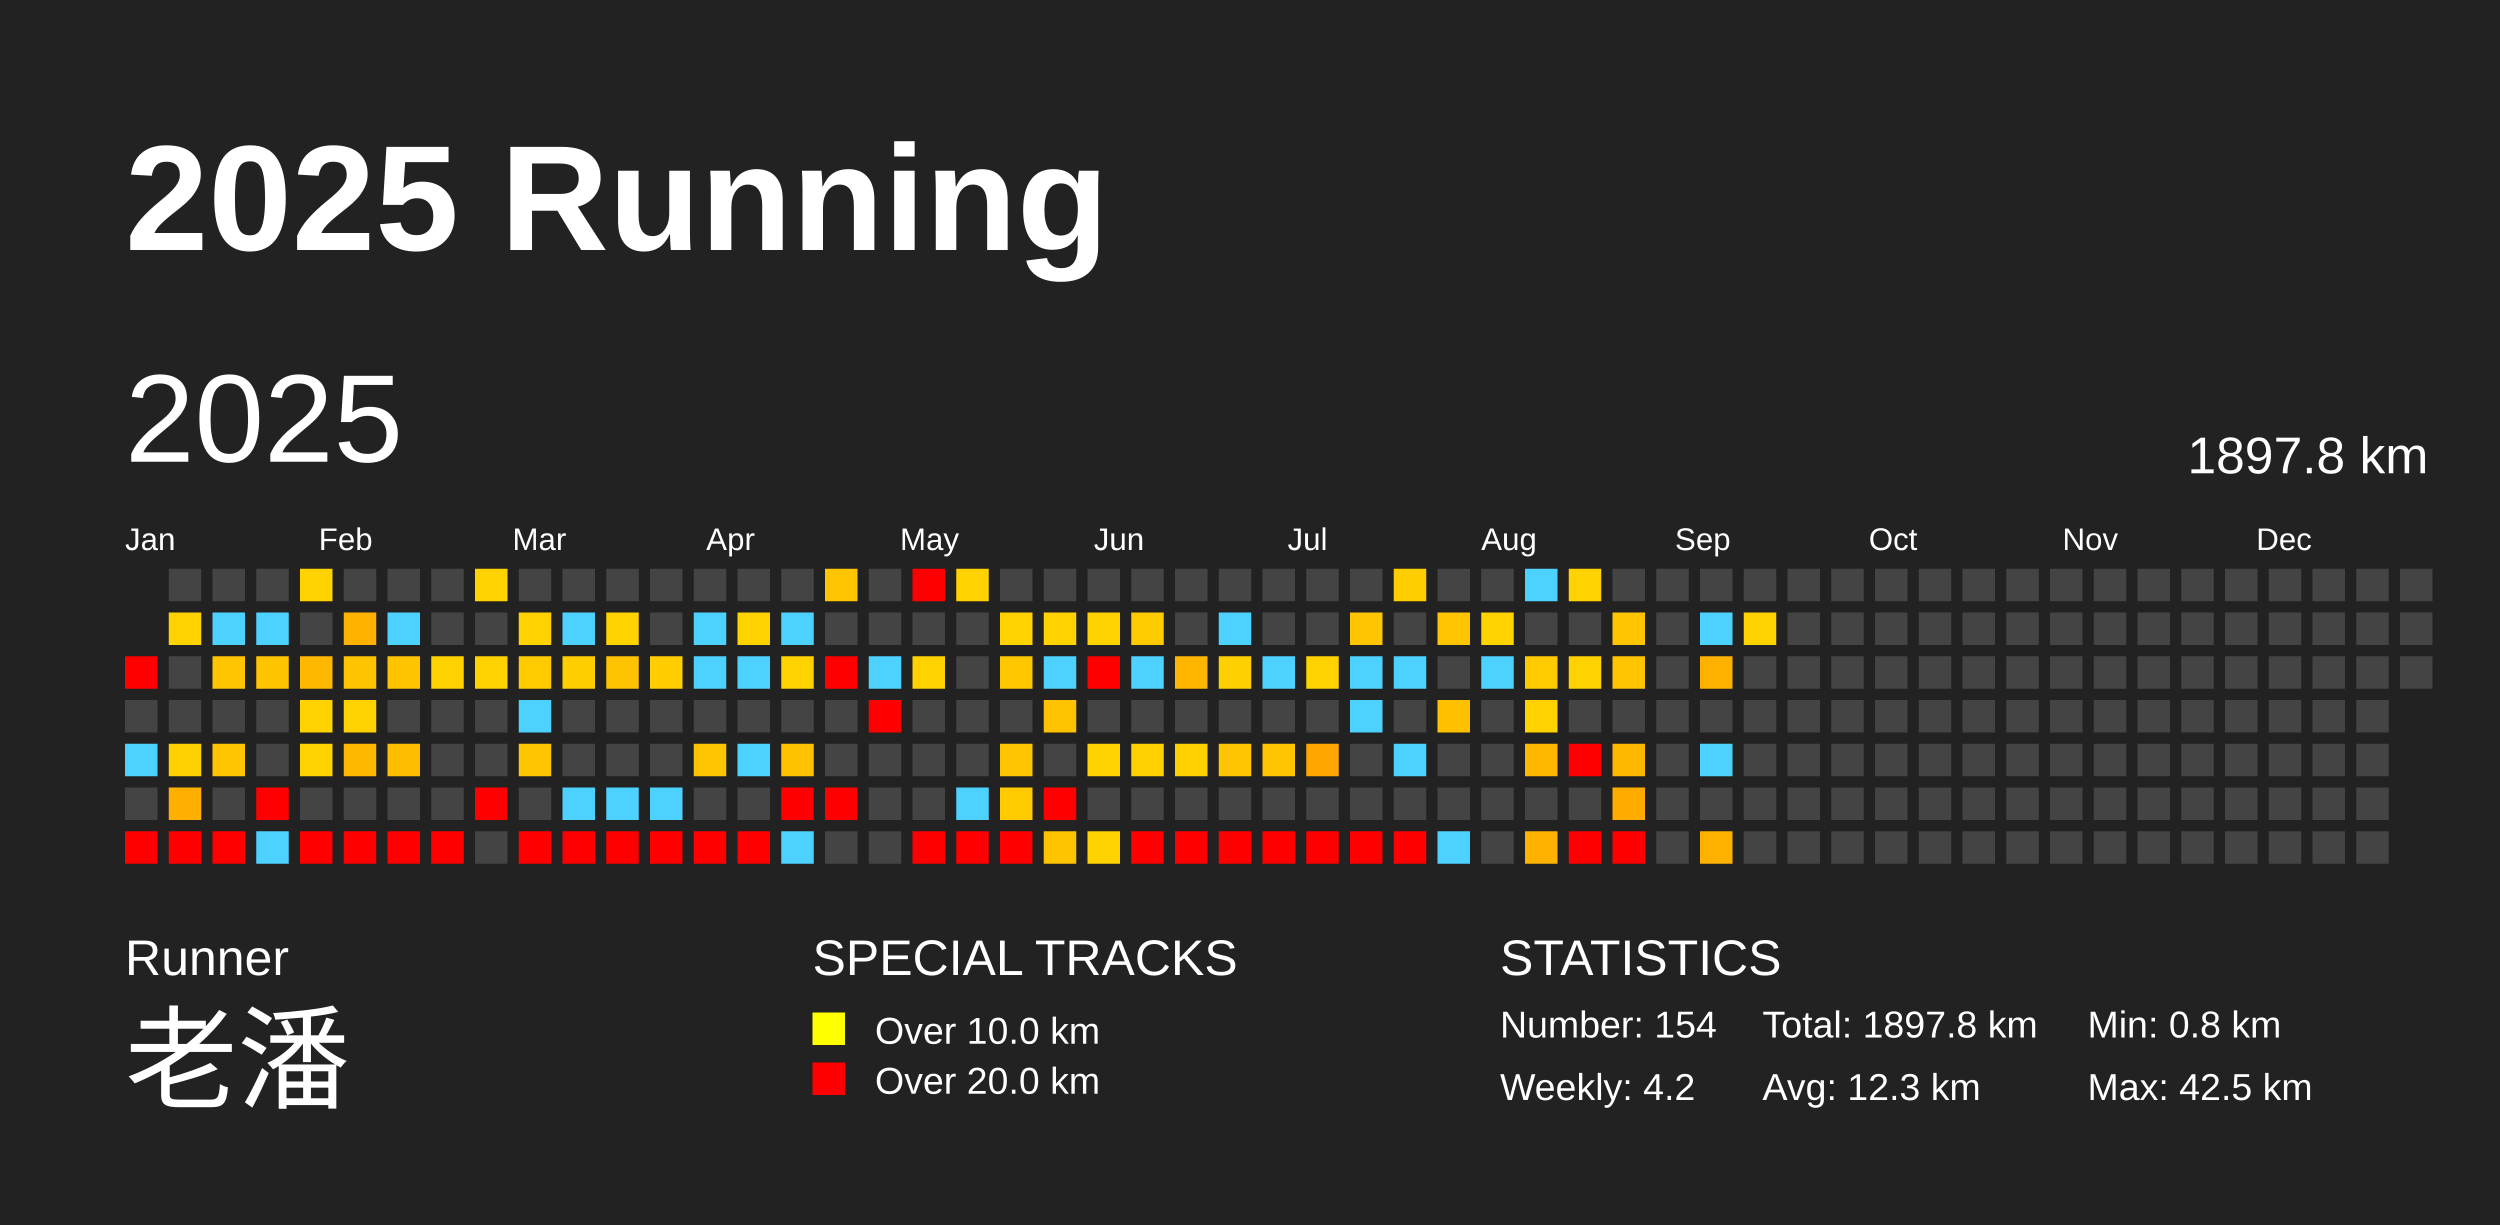
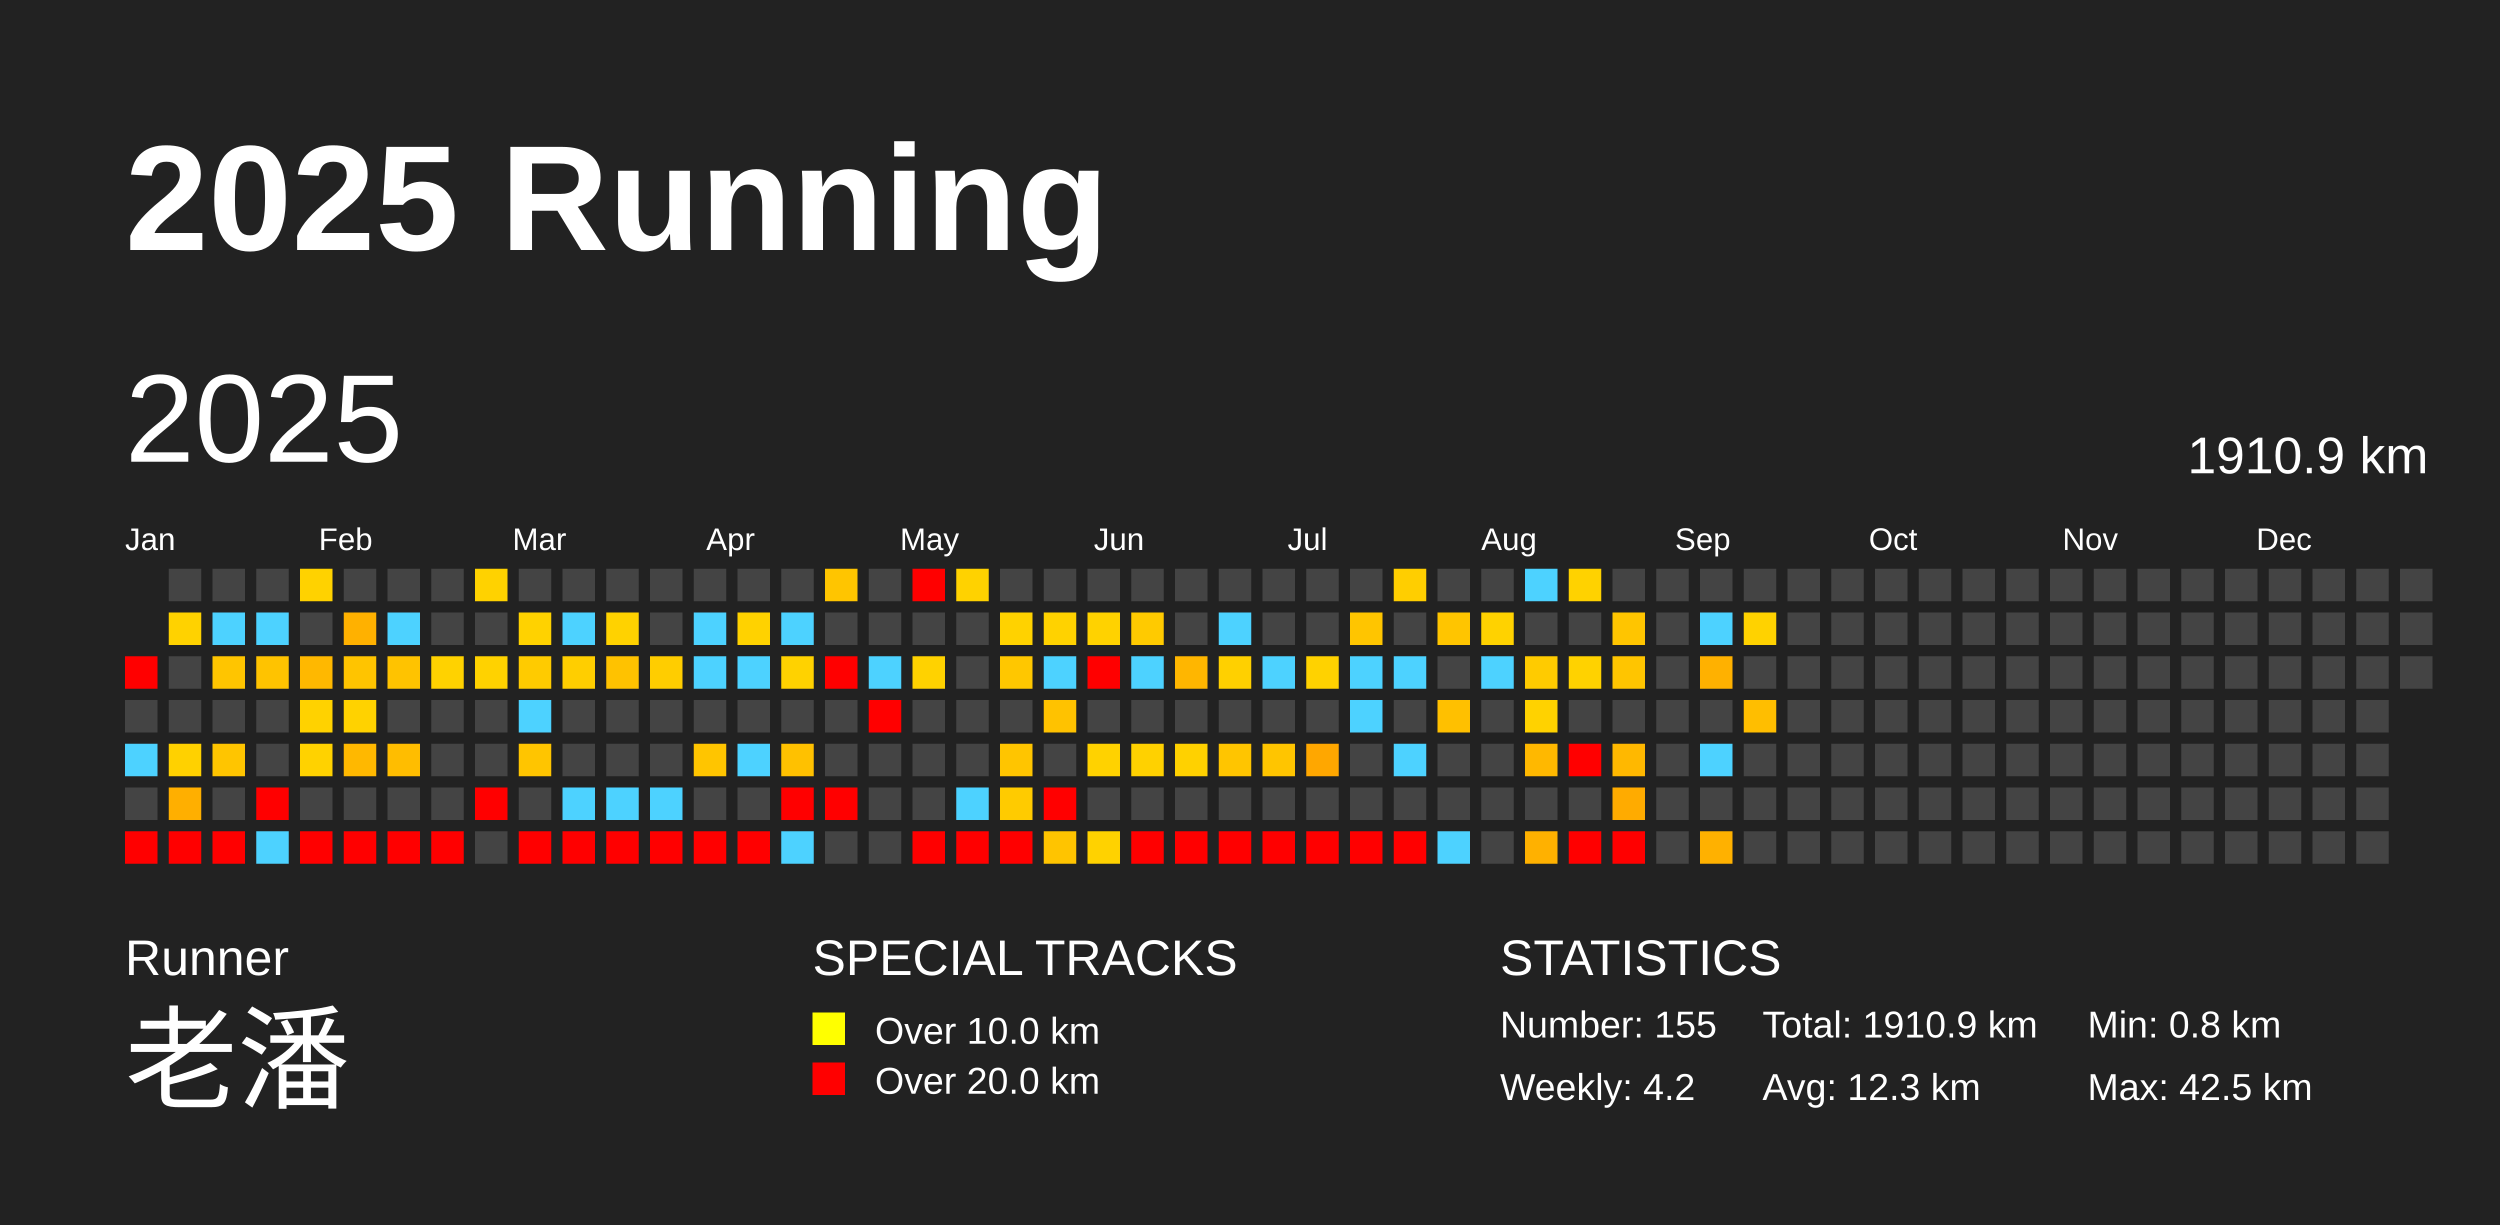
<svg xmlns="http://www.w3.org/2000/svg" baseProfile="full" height="98mm" version="1.1" viewBox="0,0,200,98" width="200mm">
  <defs />
  <rect fill="#222222" height="98" width="200" x="0" y="0" />
  <text fill="#FFFFFF" style="font-size:12px; font-family:Arial; font-weight:bold;" x="10" y="20">2025 Running</text>
  <text fill="#FFFFFF" style="font-size:4px; font-family:Arial" x="10" y="78">Runner</text>
  <text fill="#FFFFFF" style="font-size:9px; font-family:Arial" x="10" y="88">老潘</text>
  <text fill="#FFFFFF" style="font-size:4px; font-family:Arial" x="65" y="78">SPECIAL TRACKS</text>
  <rect fill="yellow" height="2.6" width="2.6" x="65" y="81" />
  <text fill="#FFFFFF" style="font-size:3px; font-family:Arial" x="70" y="83.5">Over 10.0 km</text>
  <rect fill="red" height="2.6" width="2.6" x="65" y="85" />
  <text fill="#FFFFFF" style="font-size:3px; font-family:Arial" x="70" y="87.5">Over 20.0 km</text>
  <text fill="#FFFFFF" style="font-size:4px; font-family:Arial" x="120" y="78">STATISTICS</text>
-   <text fill="#FFFFFF" style="font-size:3px; font-family:Arial" x="120" y="83">Number: 154</text>
+   <text fill="#FFFFFF" style="font-size:3px; font-family:Arial" x="120" y="83">Number: 155</text>
  <text fill="#FFFFFF" style="font-size:3px; font-family:Arial" x="120" y="88">Weekly: 4.2</text>
-   <text fill="#FFFFFF" style="font-size:3px; font-family:Arial" x="141" y="83">Total: 1897.8 km</text>
+   <text fill="#FFFFFF" style="font-size:3px; font-family:Arial" x="141" y="83">Total: 1910.9 km</text>
  <text fill="#FFFFFF" style="font-size:3px; font-family:Arial" x="141" y="88">Avg: 12.3 km</text>
  <text fill="#FFFFFF" style="font-size:3px; font-family:Arial" x="167" y="83">Min: 0.8 km</text>
  <text fill="#FFFFFF" style="font-size:3px; font-family:Arial" x="167" y="88">Max: 42.5 km</text>
  <text dominant-baseline="hanging" fill="#FFFFFF" style="font-size:10.0px; font-family:Arial;" x="10" y="30">2025</text>
-   <text dominant-baseline="hanging" fill="#FFFFFF" style="font-size:4.125px; font-family:Arial;" x="175" y="35">1897.8 km</text>
+   <text dominant-baseline="hanging" fill="#FFFFFF" style="font-size:4.125px; font-family:Arial;" x="175" y="35">1910.9 km</text>
  <text fill="#FFFFFF" style="font-size:2.5px; font-family:Arial" x="10.0" y="44">Jan</text>
  <text fill="#FFFFFF" style="font-size:2.5px; font-family:Arial" x="25.5" y="44">Feb</text>
  <text fill="#FFFFFF" style="font-size:2.5px; font-family:Arial" x="41.0" y="44">Mar</text>
  <text fill="#FFFFFF" style="font-size:2.5px; font-family:Arial" x="56.5" y="44">Apr</text>
  <text fill="#FFFFFF" style="font-size:2.5px; font-family:Arial" x="72.0" y="44">May</text>
  <text fill="#FFFFFF" style="font-size:2.5px; font-family:Arial" x="87.5" y="44">Jun</text>
  <text fill="#FFFFFF" style="font-size:2.5px; font-family:Arial" x="103.0" y="44">Jul</text>
  <text fill="#FFFFFF" style="font-size:2.5px; font-family:Arial" x="118.5" y="44">Aug</text>
  <text fill="#FFFFFF" style="font-size:2.5px; font-family:Arial" x="134.0" y="44">Sep</text>
  <text fill="#FFFFFF" style="font-size:2.5px; font-family:Arial" x="149.5" y="44">Oct</text>
  <text fill="#FFFFFF" style="font-size:2.5px; font-family:Arial" x="165.0" y="44">Nov</text>
  <text fill="#FFFFFF" style="font-size:2.5px; font-family:Arial" x="180.5" y="44">Dec</text>
  <rect fill="red" height="2.6" width="2.6" x="10.0" y="52.5" />
  <rect fill="#444444" height="2.6" width="2.6" x="10.0" y="56.0" />
  <rect fill="#4dd2ff" height="2.6" width="2.6" x="10.0" y="59.5" />
  <rect fill="#444444" height="2.6" width="2.6" x="10.0" y="63.0" />
  <rect fill="red" height="2.6" width="2.6" x="10.0" y="66.5" />
  <rect fill="#444444" height="2.6" width="2.6" x="13.5" y="45.5" />
  <rect fill="#ffd200" height="2.6" width="2.6" x="13.5" y="49.0" />
  <rect fill="#444444" height="2.6" width="2.6" x="13.5" y="52.5" />
  <rect fill="#444444" height="2.6" width="2.6" x="13.5" y="56.0" />
  <rect fill="#ffd100" height="2.6" width="2.6" x="13.5" y="59.5" />
  <rect fill="#ffaf00" height="2.6" width="2.6" x="13.5" y="63.0" />
  <rect fill="red" height="2.6" width="2.6" x="13.5" y="66.5" />
  <rect fill="#444444" height="2.6" width="2.6" x="17.0" y="45.5" />
  <rect fill="#4dd2ff" height="2.6" width="2.6" x="17.0" y="49.0" />
  <rect fill="#ffc500" height="2.6" width="2.6" x="17.0" y="52.5" />
  <rect fill="#444444" height="2.6" width="2.6" x="17.0" y="56.0" />
  <rect fill="#ffc500" height="2.6" width="2.6" x="17.0" y="59.5" />
  <rect fill="#444444" height="2.6" width="2.6" x="17.0" y="63.0" />
  <rect fill="red" height="2.6" width="2.6" x="17.0" y="66.5" />
  <rect fill="#444444" height="2.6" width="2.6" x="20.5" y="45.5" />
  <rect fill="#4dd2ff" height="2.6" width="2.6" x="20.5" y="49.0" />
  <rect fill="#ffc300" height="2.6" width="2.6" x="20.5" y="52.5" />
  <rect fill="#444444" height="2.6" width="2.6" x="20.5" y="56.0" />
  <rect fill="#444444" height="2.6" width="2.6" x="20.5" y="59.5" />
  <rect fill="red" height="2.6" width="2.6" x="20.5" y="63.0" />
  <rect fill="#4dd2ff" height="2.6" width="2.6" x="20.5" y="66.5" />
  <rect fill="#ffd200" height="2.6" width="2.6" x="24.0" y="45.5" />
  <rect fill="#444444" height="2.6" width="2.6" x="24.0" y="49.0" />
  <rect fill="#ffb800" height="2.6" width="2.6" x="24.0" y="52.5" />
  <rect fill="#ffd200" height="2.6" width="2.6" x="24.0" y="56.0" />
  <rect fill="#ffd200" height="2.6" width="2.6" x="24.0" y="59.5" />
  <rect fill="#444444" height="2.6" width="2.6" x="24.0" y="63.0" />
  <rect fill="red" height="2.6" width="2.6" x="24.0" y="66.5" />
  <rect fill="#444444" height="2.6" width="2.6" x="27.5" y="45.5" />
  <rect fill="#ffb100" height="2.6" width="2.6" x="27.5" y="49.0" />
  <rect fill="#ffc400" height="2.6" width="2.6" x="27.5" y="52.5" />
  <rect fill="#ffd200" height="2.6" width="2.6" x="27.5" y="56.0" />
  <rect fill="#ffb800" height="2.6" width="2.6" x="27.5" y="59.5" />
  <rect fill="#444444" height="2.6" width="2.6" x="27.5" y="63.0" />
  <rect fill="red" height="2.6" width="2.6" x="27.5" y="66.5" />
  <rect fill="#444444" height="2.6" width="2.6" x="31.0" y="45.5" />
  <rect fill="#4dd2ff" height="2.6" width="2.6" x="31.0" y="49.0" />
  <rect fill="#ffc300" height="2.6" width="2.6" x="31.0" y="52.5" />
  <rect fill="#444444" height="2.6" width="2.6" x="31.0" y="56.0" />
  <rect fill="#ffbd00" height="2.6" width="2.6" x="31.0" y="59.5" />
  <rect fill="#444444" height="2.6" width="2.6" x="31.0" y="63.0" />
  <rect fill="red" height="2.6" width="2.6" x="31.0" y="66.5" />
  <rect fill="#444444" height="2.6" width="2.6" x="34.5" y="45.5" />
  <rect fill="#444444" height="2.6" width="2.6" x="34.5" y="49.0" />
  <rect fill="#ffd200" height="2.6" width="2.6" x="34.5" y="52.5" />
  <rect fill="#444444" height="2.6" width="2.6" x="34.5" y="56.0" />
  <rect fill="#444444" height="2.6" width="2.6" x="34.5" y="59.5" />
  <rect fill="#444444" height="2.6" width="2.6" x="34.5" y="63.0" />
  <rect fill="red" height="2.6" width="2.6" x="34.5" y="66.5" />
  <rect fill="#ffd200" height="2.6" width="2.6" x="38.0" y="45.5" />
  <rect fill="#444444" height="2.6" width="2.6" x="38.0" y="49.0" />
  <rect fill="#ffd200" height="2.6" width="2.6" x="38.0" y="52.5" />
  <rect fill="#444444" height="2.6" width="2.6" x="38.0" y="56.0" />
  <rect fill="#444444" height="2.6" width="2.6" x="38.0" y="59.5" />
  <rect fill="red" height="2.6" width="2.6" x="38.0" y="63.0" />
  <rect fill="#444444" height="2.6" width="2.6" x="38.0" y="66.5" />
  <rect fill="#444444" height="2.6" width="2.6" x="41.5" y="45.5" />
  <rect fill="#ffd200" height="2.6" width="2.6" x="41.5" y="49.0" />
  <rect fill="#ffcb00" height="2.6" width="2.6" x="41.5" y="52.5" />
  <rect fill="#4dd2ff" height="2.6" width="2.6" x="41.5" y="56.0" />
  <rect fill="#ffc500" height="2.6" width="2.6" x="41.5" y="59.5" />
  <rect fill="#444444" height="2.6" width="2.6" x="41.5" y="63.0" />
  <rect fill="red" height="2.6" width="2.6" x="41.5" y="66.5" />
  <rect fill="#444444" height="2.6" width="2.6" x="45.0" y="45.5" />
  <rect fill="#4dd2ff" height="2.6" width="2.6" x="45.0" y="49.0" />
  <rect fill="#ffce00" height="2.6" width="2.6" x="45.0" y="52.5" />
  <rect fill="#444444" height="2.6" width="2.6" x="45.0" y="56.0" />
  <rect fill="#444444" height="2.6" width="2.6" x="45.0" y="59.5" />
  <rect fill="#4dd2ff" height="2.6" width="2.6" x="45.0" y="63.0" />
  <rect fill="red" height="2.6" width="2.6" x="45.0" y="66.5" />
  <rect fill="#444444" height="2.6" width="2.6" x="48.5" y="45.5" />
  <rect fill="#ffd200" height="2.6" width="2.6" x="48.5" y="49.0" />
  <rect fill="#ffc200" height="2.6" width="2.6" x="48.5" y="52.5" />
  <rect fill="#444444" height="2.6" width="2.6" x="48.5" y="56.0" />
  <rect fill="#444444" height="2.6" width="2.6" x="48.5" y="59.5" />
  <rect fill="#4dd2ff" height="2.6" width="2.6" x="48.5" y="63.0" />
  <rect fill="red" height="2.6" width="2.6" x="48.5" y="66.5" />
  <rect fill="#444444" height="2.6" width="2.6" x="52.0" y="45.5" />
  <rect fill="#444444" height="2.6" width="2.6" x="52.0" y="49.0" />
  <rect fill="#ffcd00" height="2.6" width="2.6" x="52.0" y="52.5" />
  <rect fill="#444444" height="2.6" width="2.6" x="52.0" y="56.0" />
  <rect fill="#444444" height="2.6" width="2.6" x="52.0" y="59.5" />
  <rect fill="#4dd2ff" height="2.6" width="2.6" x="52.0" y="63.0" />
  <rect fill="red" height="2.6" width="2.6" x="52.0" y="66.5" />
  <rect fill="#444444" height="2.6" width="2.6" x="55.5" y="45.5" />
  <rect fill="#4dd2ff" height="2.6" width="2.6" x="55.5" y="49.0" />
  <rect fill="#4dd2ff" height="2.6" width="2.6" x="55.5" y="52.5" />
  <rect fill="#444444" height="2.6" width="2.6" x="55.5" y="56.0" />
  <rect fill="#ffc500" height="2.6" width="2.6" x="55.5" y="59.5" />
  <rect fill="#444444" height="2.6" width="2.6" x="55.5" y="63.0" />
  <rect fill="red" height="2.6" width="2.6" x="55.5" y="66.5" />
  <rect fill="#444444" height="2.6" width="2.6" x="59.0" y="45.5" />
  <rect fill="#ffd200" height="2.6" width="2.6" x="59.0" y="49.0" />
  <rect fill="#4dd2ff" height="2.6" width="2.6" x="59.0" y="52.5" />
  <rect fill="#444444" height="2.6" width="2.6" x="59.0" y="56.0" />
  <rect fill="#4dd2ff" height="2.6" width="2.6" x="59.0" y="59.5" />
  <rect fill="#444444" height="2.6" width="2.6" x="59.0" y="63.0" />
  <rect fill="red" height="2.6" width="2.6" x="59.0" y="66.5" />
  <rect fill="#444444" height="2.6" width="2.6" x="62.5" y="45.5" />
  <rect fill="#4dd2ff" height="2.6" width="2.6" x="62.5" y="49.0" />
  <rect fill="#ffd200" height="2.6" width="2.6" x="62.5" y="52.5" />
  <rect fill="#444444" height="2.6" width="2.6" x="62.5" y="56.0" />
  <rect fill="#ffc100" height="2.6" width="2.6" x="62.5" y="59.5" />
  <rect fill="red" height="2.6" width="2.6" x="62.5" y="63.0" />
  <rect fill="#4dd2ff" height="2.6" width="2.6" x="62.5" y="66.5" />
  <rect fill="#ffc500" height="2.6" width="2.6" x="66.0" y="45.5" />
  <rect fill="#444444" height="2.6" width="2.6" x="66.0" y="49.0" />
  <rect fill="red" height="2.6" width="2.6" x="66.0" y="52.5" />
  <rect fill="#444444" height="2.6" width="2.6" x="66.0" y="56.0" />
  <rect fill="#444444" height="2.6" width="2.6" x="66.0" y="59.5" />
  <rect fill="red" height="2.6" width="2.6" x="66.0" y="63.0" />
  <rect fill="#444444" height="2.6" width="2.6" x="66.0" y="66.5" />
  <rect fill="#444444" height="2.6" width="2.6" x="69.5" y="45.5" />
  <rect fill="#444444" height="2.6" width="2.6" x="69.5" y="49.0" />
  <rect fill="#4dd2ff" height="2.6" width="2.6" x="69.5" y="52.5" />
  <rect fill="red" height="2.6" width="2.6" x="69.5" y="56.0" />
  <rect fill="#444444" height="2.6" width="2.6" x="69.5" y="59.5" />
  <rect fill="#444444" height="2.6" width="2.6" x="69.5" y="63.0" />
  <rect fill="#444444" height="2.6" width="2.6" x="69.5" y="66.5" />
  <rect fill="red" height="2.6" width="2.6" x="73.0" y="45.5" />
  <rect fill="#444444" height="2.6" width="2.6" x="73.0" y="49.0" />
  <rect fill="#ffd200" height="2.6" width="2.6" x="73.0" y="52.5" />
  <rect fill="#444444" height="2.6" width="2.6" x="73.0" y="56.0" />
  <rect fill="#444444" height="2.6" width="2.6" x="73.0" y="59.5" />
  <rect fill="#444444" height="2.6" width="2.6" x="73.0" y="63.0" />
  <rect fill="red" height="2.6" width="2.6" x="73.0" y="66.5" />
  <rect fill="#ffd200" height="2.6" width="2.6" x="76.5" y="45.5" />
  <rect fill="#444444" height="2.6" width="2.6" x="76.5" y="49.0" />
  <rect fill="#444444" height="2.6" width="2.6" x="76.5" y="52.5" />
  <rect fill="#444444" height="2.6" width="2.6" x="76.5" y="56.0" />
  <rect fill="#444444" height="2.6" width="2.6" x="76.5" y="59.5" />
  <rect fill="#4dd2ff" height="2.6" width="2.6" x="76.5" y="63.0" />
  <rect fill="red" height="2.6" width="2.6" x="76.5" y="66.5" />
  <rect fill="#444444" height="2.6" width="2.6" x="80.0" y="45.5" />
  <rect fill="#ffd200" height="2.6" width="2.6" x="80.0" y="49.0" />
  <rect fill="#ffc700" height="2.6" width="2.6" x="80.0" y="52.5" />
  <rect fill="#444444" height="2.6" width="2.6" x="80.0" y="56.0" />
  <rect fill="#ffc500" height="2.6" width="2.6" x="80.0" y="59.5" />
  <rect fill="#ffcb00" height="2.6" width="2.6" x="80.0" y="63.0" />
  <rect fill="red" height="2.6" width="2.6" x="80.0" y="66.5" />
  <rect fill="#444444" height="2.6" width="2.6" x="83.5" y="45.5" />
  <rect fill="#ffd200" height="2.6" width="2.6" x="83.5" y="49.0" />
  <rect fill="#4dd2ff" height="2.6" width="2.6" x="83.5" y="52.5" />
  <rect fill="#ffc200" height="2.6" width="2.6" x="83.5" y="56.0" />
  <rect fill="#444444" height="2.6" width="2.6" x="83.5" y="59.5" />
  <rect fill="red" height="2.6" width="2.6" x="83.5" y="63.0" />
  <rect fill="#ffc400" height="2.6" width="2.6" x="83.5" y="66.5" />
  <rect fill="#444444" height="2.6" width="2.6" x="87.0" y="45.5" />
  <rect fill="#ffd200" height="2.6" width="2.6" x="87.0" y="49.0" />
  <rect fill="red" height="2.6" width="2.6" x="87.0" y="52.5" />
  <rect fill="#444444" height="2.6" width="2.6" x="87.0" y="56.0" />
  <rect fill="#ffd200" height="2.6" width="2.6" x="87.0" y="59.5" />
  <rect fill="#444444" height="2.6" width="2.6" x="87.0" y="63.0" />
  <rect fill="#ffd200" height="2.6" width="2.6" x="87.0" y="66.5" />
  <rect fill="#444444" height="2.6" width="2.6" x="90.5" y="45.5" />
  <rect fill="#ffca00" height="2.6" width="2.6" x="90.5" y="49.0" />
  <rect fill="#4dd2ff" height="2.6" width="2.6" x="90.5" y="52.5" />
  <rect fill="#444444" height="2.6" width="2.6" x="90.5" y="56.0" />
  <rect fill="#ffd100" height="2.6" width="2.6" x="90.5" y="59.5" />
  <rect fill="#444444" height="2.6" width="2.6" x="90.5" y="63.0" />
  <rect fill="red" height="2.6" width="2.6" x="90.5" y="66.5" />
  <rect fill="#444444" height="2.6" width="2.6" x="94.0" y="45.5" />
  <rect fill="#444444" height="2.6" width="2.6" x="94.0" y="49.0" />
  <rect fill="#ffb600" height="2.6" width="2.6" x="94.0" y="52.5" />
  <rect fill="#444444" height="2.6" width="2.6" x="94.0" y="56.0" />
  <rect fill="#ffd100" height="2.6" width="2.6" x="94.0" y="59.5" />
  <rect fill="#444444" height="2.6" width="2.6" x="94.0" y="63.0" />
  <rect fill="red" height="2.6" width="2.6" x="94.0" y="66.5" />
  <rect fill="#444444" height="2.6" width="2.6" x="97.5" y="45.5" />
  <rect fill="#4dd2ff" height="2.6" width="2.6" x="97.5" y="49.0" />
  <rect fill="#ffd000" height="2.6" width="2.6" x="97.5" y="52.5" />
  <rect fill="#444444" height="2.6" width="2.6" x="97.5" y="56.0" />
  <rect fill="#ffc500" height="2.6" width="2.6" x="97.5" y="59.5" />
  <rect fill="#444444" height="2.6" width="2.6" x="97.5" y="63.0" />
  <rect fill="red" height="2.6" width="2.6" x="97.5" y="66.5" />
  <rect fill="#444444" height="2.6" width="2.6" x="101.0" y="45.5" />
  <rect fill="#444444" height="2.6" width="2.6" x="101.0" y="49.0" />
  <rect fill="#4dd2ff" height="2.6" width="2.6" x="101.0" y="52.5" />
  <rect fill="#444444" height="2.6" width="2.6" x="101.0" y="56.0" />
  <rect fill="#ffc500" height="2.6" width="2.6" x="101.0" y="59.5" />
  <rect fill="#444444" height="2.6" width="2.6" x="101.0" y="63.0" />
  <rect fill="red" height="2.6" width="2.6" x="101.0" y="66.5" />
  <rect fill="#444444" height="2.6" width="2.6" x="104.5" y="45.5" />
  <rect fill="#444444" height="2.6" width="2.6" x="104.5" y="49.0" />
  <rect fill="#ffd200" height="2.6" width="2.6" x="104.5" y="52.5" />
  <rect fill="#444444" height="2.6" width="2.6" x="104.5" y="56.0" />
  <rect fill="#ffa700" height="2.6" width="2.6" x="104.5" y="59.5" />
  <rect fill="#444444" height="2.6" width="2.6" x="104.5" y="63.0" />
  <rect fill="red" height="2.6" width="2.6" x="104.5" y="66.5" />
  <rect fill="#444444" height="2.6" width="2.6" x="108.0" y="45.5" />
  <rect fill="#ffc500" height="2.6" width="2.6" x="108.0" y="49.0" />
  <rect fill="#4dd2ff" height="2.6" width="2.6" x="108.0" y="52.5" />
  <rect fill="#4dd2ff" height="2.6" width="2.6" x="108.0" y="56.0" />
  <rect fill="#444444" height="2.6" width="2.6" x="108.0" y="59.5" />
  <rect fill="#444444" height="2.6" width="2.6" x="108.0" y="63.0" />
  <rect fill="red" height="2.6" width="2.6" x="108.0" y="66.5" />
  <rect fill="#ffce00" height="2.6" width="2.6" x="111.5" y="45.5" />
  <rect fill="#444444" height="2.6" width="2.6" x="111.5" y="49.0" />
  <rect fill="#4dd2ff" height="2.6" width="2.6" x="111.5" y="52.5" />
  <rect fill="#444444" height="2.6" width="2.6" x="111.5" y="56.0" />
  <rect fill="#4dd2ff" height="2.6" width="2.6" x="111.5" y="59.5" />
  <rect fill="#444444" height="2.6" width="2.6" x="111.5" y="63.0" />
  <rect fill="red" height="2.6" width="2.6" x="111.5" y="66.5" />
  <rect fill="#444444" height="2.6" width="2.6" x="115.0" y="45.5" />
  <rect fill="#ffc500" height="2.6" width="2.6" x="115.0" y="49.0" />
  <rect fill="#444444" height="2.6" width="2.6" x="115.0" y="52.5" />
  <rect fill="#ffc000" height="2.6" width="2.6" x="115.0" y="56.0" />
  <rect fill="#444444" height="2.6" width="2.6" x="115.0" y="59.5" />
  <rect fill="#444444" height="2.6" width="2.6" x="115.0" y="63.0" />
  <rect fill="#4dd2ff" height="2.6" width="2.6" x="115.0" y="66.5" />
  <rect fill="#444444" height="2.6" width="2.6" x="118.5" y="45.5" />
  <rect fill="#ffd200" height="2.6" width="2.6" x="118.5" y="49.0" />
  <rect fill="#4dd2ff" height="2.6" width="2.6" x="118.5" y="52.5" />
  <rect fill="#444444" height="2.6" width="2.6" x="118.5" y="56.0" />
  <rect fill="#444444" height="2.6" width="2.6" x="118.5" y="59.5" />
  <rect fill="#444444" height="2.6" width="2.6" x="118.5" y="63.0" />
  <rect fill="#444444" height="2.6" width="2.6" x="118.5" y="66.5" />
  <rect fill="#4dd2ff" height="2.6" width="2.6" x="122.0" y="45.5" />
  <rect fill="#444444" height="2.6" width="2.6" x="122.0" y="49.0" />
  <rect fill="#ffcb00" height="2.6" width="2.6" x="122.0" y="52.5" />
  <rect fill="#ffd200" height="2.6" width="2.6" x="122.0" y="56.0" />
  <rect fill="#ffb800" height="2.6" width="2.6" x="122.0" y="59.5" />
  <rect fill="#444444" height="2.6" width="2.6" x="122.0" y="63.0" />
  <rect fill="#ffb100" height="2.6" width="2.6" x="122.0" y="66.5" />
  <rect fill="#ffd200" height="2.6" width="2.6" x="125.5" y="45.5" />
  <rect fill="#444444" height="2.6" width="2.6" x="125.5" y="49.0" />
  <rect fill="#ffd200" height="2.6" width="2.6" x="125.5" y="52.5" />
  <rect fill="#444444" height="2.6" width="2.6" x="125.5" y="56.0" />
  <rect fill="red" height="2.6" width="2.6" x="125.5" y="59.5" />
  <rect fill="#444444" height="2.6" width="2.6" x="125.5" y="63.0" />
  <rect fill="red" height="2.6" width="2.6" x="125.5" y="66.5" />
  <rect fill="#444444" height="2.6" width="2.6" x="129.0" y="45.5" />
  <rect fill="#ffc500" height="2.6" width="2.6" x="129.0" y="49.0" />
  <rect fill="#ffc500" height="2.6" width="2.6" x="129.0" y="52.5" />
  <rect fill="#444444" height="2.6" width="2.6" x="129.0" y="56.0" />
  <rect fill="#ffb800" height="2.6" width="2.6" x="129.0" y="59.5" />
  <rect fill="#ffab00" height="2.6" width="2.6" x="129.0" y="63.0" />
  <rect fill="red" height="2.6" width="2.6" x="129.0" y="66.5" />
  <rect fill="#444444" height="2.6" width="2.6" x="132.5" y="45.5" />
  <rect fill="#444444" height="2.6" width="2.6" x="132.5" y="49.0" />
  <rect fill="#444444" height="2.6" width="2.6" x="132.5" y="52.5" />
  <rect fill="#444444" height="2.6" width="2.6" x="132.5" y="56.0" />
  <rect fill="#444444" height="2.6" width="2.6" x="132.5" y="59.5" />
  <rect fill="#444444" height="2.6" width="2.6" x="132.5" y="63.0" />
  <rect fill="#444444" height="2.6" width="2.6" x="132.5" y="66.5" />
  <rect fill="#444444" height="2.6" width="2.6" x="136.0" y="45.5" />
  <rect fill="#4dd2ff" height="2.6" width="2.6" x="136.0" y="49.0" />
  <rect fill="#ffb100" height="2.6" width="2.6" x="136.0" y="52.5" />
  <rect fill="#444444" height="2.6" width="2.6" x="136.0" y="56.0" />
  <rect fill="#4dd2ff" height="2.6" width="2.6" x="136.0" y="59.5" />
  <rect fill="#444444" height="2.6" width="2.6" x="136.0" y="63.0" />
  <rect fill="#ffb100" height="2.6" width="2.6" x="136.0" y="66.5" />
  <rect fill="#444444" height="2.6" width="2.6" x="139.5" y="45.5" />
  <rect fill="#ffd200" height="2.6" width="2.6" x="139.5" y="49.0" />
  <rect fill="#444444" height="2.6" width="2.6" x="139.5" y="52.5" />
-   <rect fill="#444444" height="2.6" width="2.6" x="139.5" y="56.0" />
+   <rect fill="#ffbe00" height="2.6" width="2.6" x="139.5" y="56.0" />
  <rect fill="#444444" height="2.6" width="2.6" x="139.5" y="59.5" />
  <rect fill="#444444" height="2.6" width="2.6" x="139.5" y="63.0" />
  <rect fill="#444444" height="2.6" width="2.6" x="139.5" y="66.5" />
  <rect fill="#444444" height="2.6" width="2.6" x="143.0" y="45.5" />
  <rect fill="#444444" height="2.6" width="2.6" x="143.0" y="49.0" />
  <rect fill="#444444" height="2.6" width="2.6" x="143.0" y="52.5" />
  <rect fill="#444444" height="2.6" width="2.6" x="143.0" y="56.0" />
  <rect fill="#444444" height="2.6" width="2.6" x="143.0" y="59.5" />
  <rect fill="#444444" height="2.6" width="2.6" x="143.0" y="63.0" />
  <rect fill="#444444" height="2.6" width="2.6" x="143.0" y="66.5" />
  <rect fill="#444444" height="2.6" width="2.6" x="146.5" y="45.5" />
  <rect fill="#444444" height="2.6" width="2.6" x="146.5" y="49.0" />
  <rect fill="#444444" height="2.6" width="2.6" x="146.5" y="52.5" />
  <rect fill="#444444" height="2.6" width="2.6" x="146.5" y="56.0" />
  <rect fill="#444444" height="2.6" width="2.6" x="146.5" y="59.5" />
  <rect fill="#444444" height="2.6" width="2.6" x="146.5" y="63.0" />
  <rect fill="#444444" height="2.6" width="2.6" x="146.5" y="66.5" />
  <rect fill="#444444" height="2.6" width="2.6" x="150.0" y="45.5" />
  <rect fill="#444444" height="2.6" width="2.6" x="150.0" y="49.0" />
  <rect fill="#444444" height="2.6" width="2.6" x="150.0" y="52.5" />
  <rect fill="#444444" height="2.6" width="2.6" x="150.0" y="56.0" />
  <rect fill="#444444" height="2.6" width="2.6" x="150.0" y="59.5" />
  <rect fill="#444444" height="2.6" width="2.6" x="150.0" y="63.0" />
  <rect fill="#444444" height="2.6" width="2.6" x="150.0" y="66.5" />
  <rect fill="#444444" height="2.6" width="2.6" x="153.5" y="45.5" />
  <rect fill="#444444" height="2.6" width="2.6" x="153.5" y="49.0" />
  <rect fill="#444444" height="2.6" width="2.6" x="153.5" y="52.5" />
  <rect fill="#444444" height="2.6" width="2.6" x="153.5" y="56.0" />
  <rect fill="#444444" height="2.6" width="2.6" x="153.5" y="59.5" />
  <rect fill="#444444" height="2.6" width="2.6" x="153.5" y="63.0" />
  <rect fill="#444444" height="2.6" width="2.6" x="153.5" y="66.5" />
  <rect fill="#444444" height="2.6" width="2.6" x="157.0" y="45.5" />
  <rect fill="#444444" height="2.6" width="2.6" x="157.0" y="49.0" />
  <rect fill="#444444" height="2.6" width="2.6" x="157.0" y="52.5" />
  <rect fill="#444444" height="2.6" width="2.6" x="157.0" y="56.0" />
  <rect fill="#444444" height="2.6" width="2.6" x="157.0" y="59.5" />
  <rect fill="#444444" height="2.6" width="2.6" x="157.0" y="63.0" />
  <rect fill="#444444" height="2.6" width="2.6" x="157.0" y="66.5" />
  <rect fill="#444444" height="2.6" width="2.6" x="160.5" y="45.5" />
  <rect fill="#444444" height="2.6" width="2.6" x="160.5" y="49.0" />
  <rect fill="#444444" height="2.6" width="2.6" x="160.5" y="52.5" />
  <rect fill="#444444" height="2.6" width="2.6" x="160.5" y="56.0" />
  <rect fill="#444444" height="2.6" width="2.6" x="160.5" y="59.5" />
  <rect fill="#444444" height="2.6" width="2.6" x="160.5" y="63.0" />
  <rect fill="#444444" height="2.6" width="2.6" x="160.5" y="66.5" />
  <rect fill="#444444" height="2.6" width="2.6" x="164.0" y="45.5" />
  <rect fill="#444444" height="2.6" width="2.6" x="164.0" y="49.0" />
  <rect fill="#444444" height="2.6" width="2.6" x="164.0" y="52.5" />
  <rect fill="#444444" height="2.6" width="2.6" x="164.0" y="56.0" />
  <rect fill="#444444" height="2.6" width="2.6" x="164.0" y="59.5" />
  <rect fill="#444444" height="2.6" width="2.6" x="164.0" y="63.0" />
  <rect fill="#444444" height="2.6" width="2.6" x="164.0" y="66.5" />
  <rect fill="#444444" height="2.6" width="2.6" x="167.5" y="45.5" />
  <rect fill="#444444" height="2.6" width="2.6" x="167.5" y="49.0" />
  <rect fill="#444444" height="2.6" width="2.6" x="167.5" y="52.5" />
  <rect fill="#444444" height="2.6" width="2.6" x="167.5" y="56.0" />
  <rect fill="#444444" height="2.6" width="2.6" x="167.5" y="59.5" />
  <rect fill="#444444" height="2.6" width="2.6" x="167.5" y="63.0" />
  <rect fill="#444444" height="2.6" width="2.6" x="167.5" y="66.5" />
  <rect fill="#444444" height="2.6" width="2.6" x="171.0" y="45.5" />
  <rect fill="#444444" height="2.6" width="2.6" x="171.0" y="49.0" />
  <rect fill="#444444" height="2.6" width="2.6" x="171.0" y="52.5" />
  <rect fill="#444444" height="2.6" width="2.6" x="171.0" y="56.0" />
  <rect fill="#444444" height="2.6" width="2.6" x="171.0" y="59.5" />
  <rect fill="#444444" height="2.6" width="2.6" x="171.0" y="63.0" />
  <rect fill="#444444" height="2.6" width="2.6" x="171.0" y="66.5" />
  <rect fill="#444444" height="2.6" width="2.6" x="174.5" y="45.5" />
  <rect fill="#444444" height="2.6" width="2.6" x="174.5" y="49.0" />
  <rect fill="#444444" height="2.6" width="2.6" x="174.5" y="52.5" />
  <rect fill="#444444" height="2.6" width="2.6" x="174.5" y="56.0" />
  <rect fill="#444444" height="2.6" width="2.6" x="174.5" y="59.5" />
  <rect fill="#444444" height="2.6" width="2.6" x="174.5" y="63.0" />
  <rect fill="#444444" height="2.6" width="2.6" x="174.5" y="66.5" />
  <rect fill="#444444" height="2.6" width="2.6" x="178.0" y="45.5" />
  <rect fill="#444444" height="2.6" width="2.6" x="178.0" y="49.0" />
  <rect fill="#444444" height="2.6" width="2.6" x="178.0" y="52.5" />
  <rect fill="#444444" height="2.6" width="2.6" x="178.0" y="56.0" />
  <rect fill="#444444" height="2.6" width="2.6" x="178.0" y="59.5" />
  <rect fill="#444444" height="2.6" width="2.6" x="178.0" y="63.0" />
  <rect fill="#444444" height="2.6" width="2.6" x="178.0" y="66.5" />
  <rect fill="#444444" height="2.6" width="2.6" x="181.5" y="45.5" />
  <rect fill="#444444" height="2.6" width="2.6" x="181.5" y="49.0" />
  <rect fill="#444444" height="2.6" width="2.6" x="181.5" y="52.5" />
  <rect fill="#444444" height="2.6" width="2.6" x="181.5" y="56.0" />
  <rect fill="#444444" height="2.6" width="2.6" x="181.5" y="59.5" />
  <rect fill="#444444" height="2.6" width="2.6" x="181.5" y="63.0" />
  <rect fill="#444444" height="2.6" width="2.6" x="181.5" y="66.5" />
  <rect fill="#444444" height="2.6" width="2.6" x="185.0" y="45.5" />
  <rect fill="#444444" height="2.6" width="2.6" x="185.0" y="49.0" />
  <rect fill="#444444" height="2.6" width="2.6" x="185.0" y="52.5" />
  <rect fill="#444444" height="2.6" width="2.6" x="185.0" y="56.0" />
  <rect fill="#444444" height="2.6" width="2.6" x="185.0" y="59.5" />
  <rect fill="#444444" height="2.6" width="2.6" x="185.0" y="63.0" />
  <rect fill="#444444" height="2.6" width="2.6" x="185.0" y="66.5" />
  <rect fill="#444444" height="2.6" width="2.6" x="188.5" y="45.5" />
  <rect fill="#444444" height="2.6" width="2.6" x="188.5" y="49.0" />
  <rect fill="#444444" height="2.6" width="2.6" x="188.5" y="52.5" />
  <rect fill="#444444" height="2.6" width="2.6" x="188.5" y="56.0" />
  <rect fill="#444444" height="2.6" width="2.6" x="188.5" y="59.5" />
  <rect fill="#444444" height="2.6" width="2.6" x="188.5" y="63.0" />
  <rect fill="#444444" height="2.6" width="2.6" x="188.5" y="66.5" />
  <rect fill="#444444" height="2.6" width="2.6" x="192.0" y="45.5" />
  <rect fill="#444444" height="2.6" width="2.6" x="192.0" y="49.0" />
  <rect fill="#444444" height="2.6" width="2.6" x="192.0" y="52.5" />
</svg>
